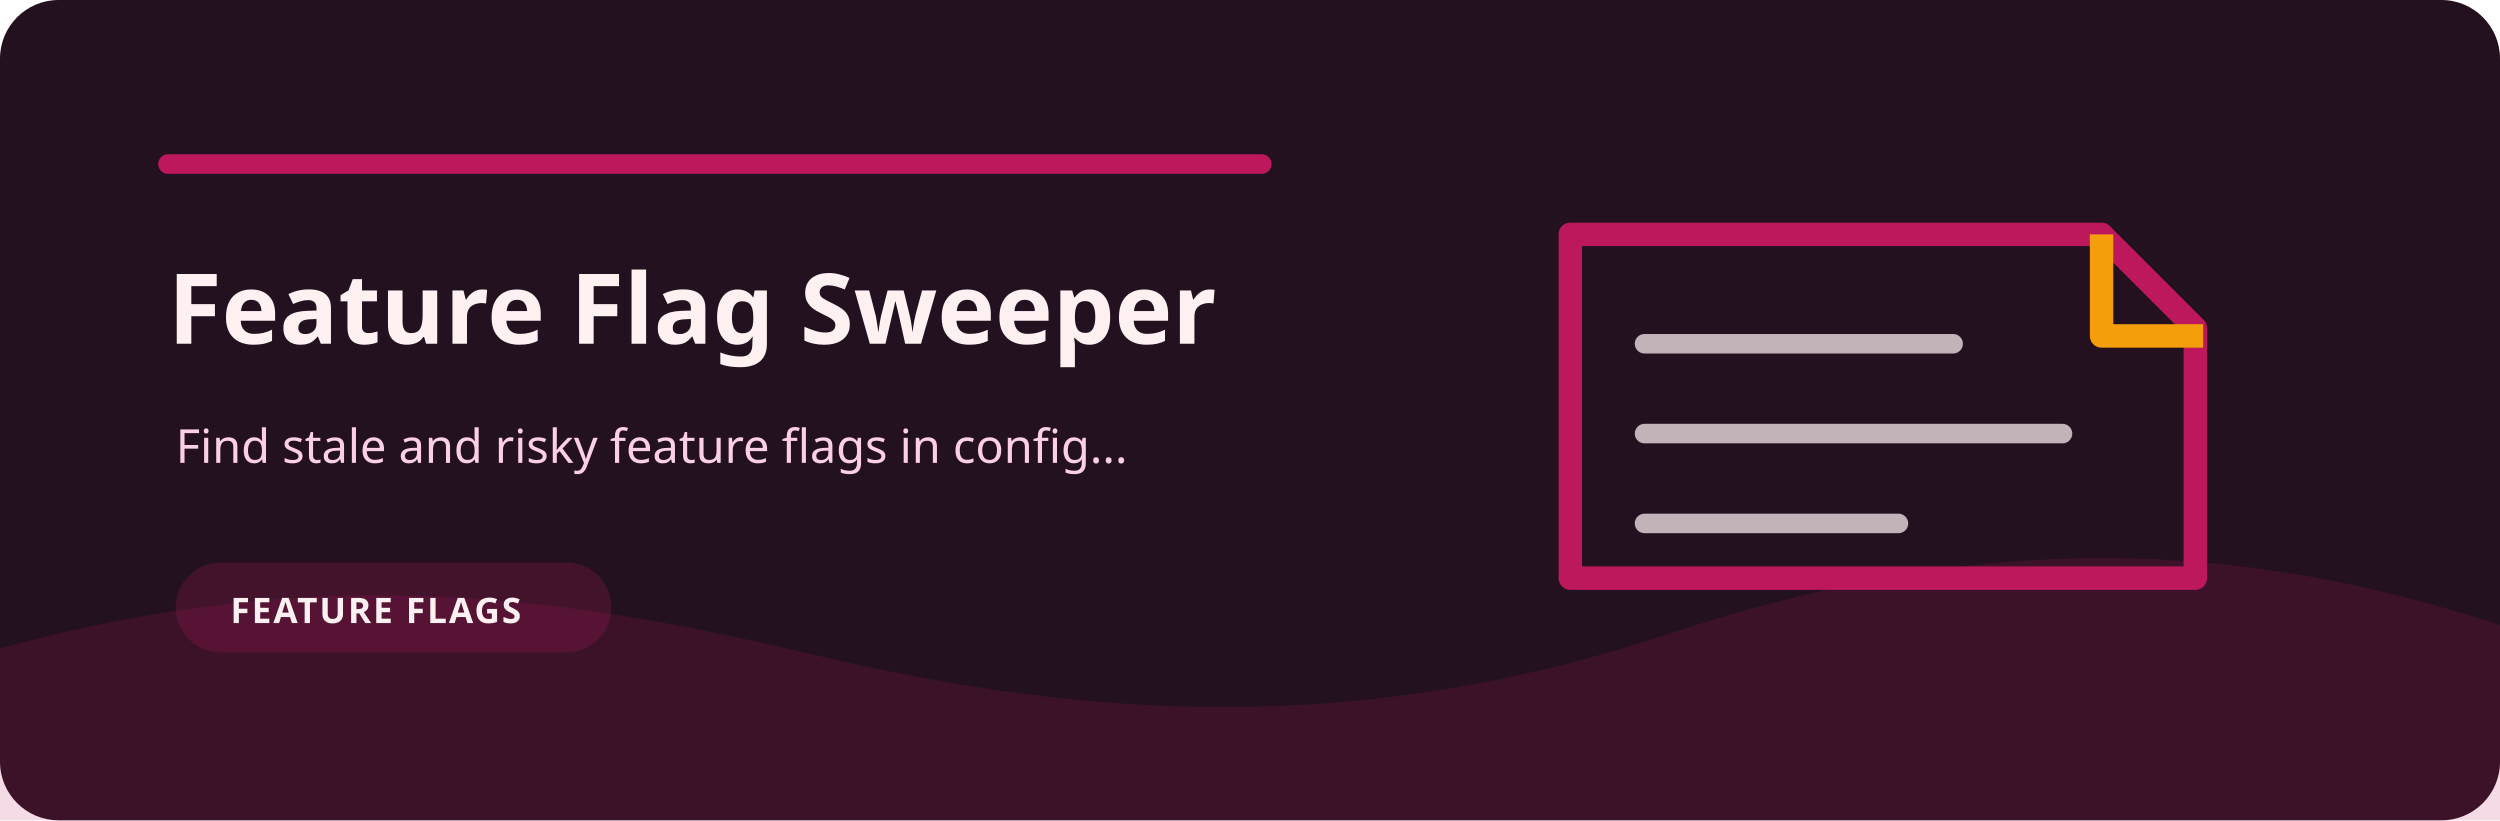
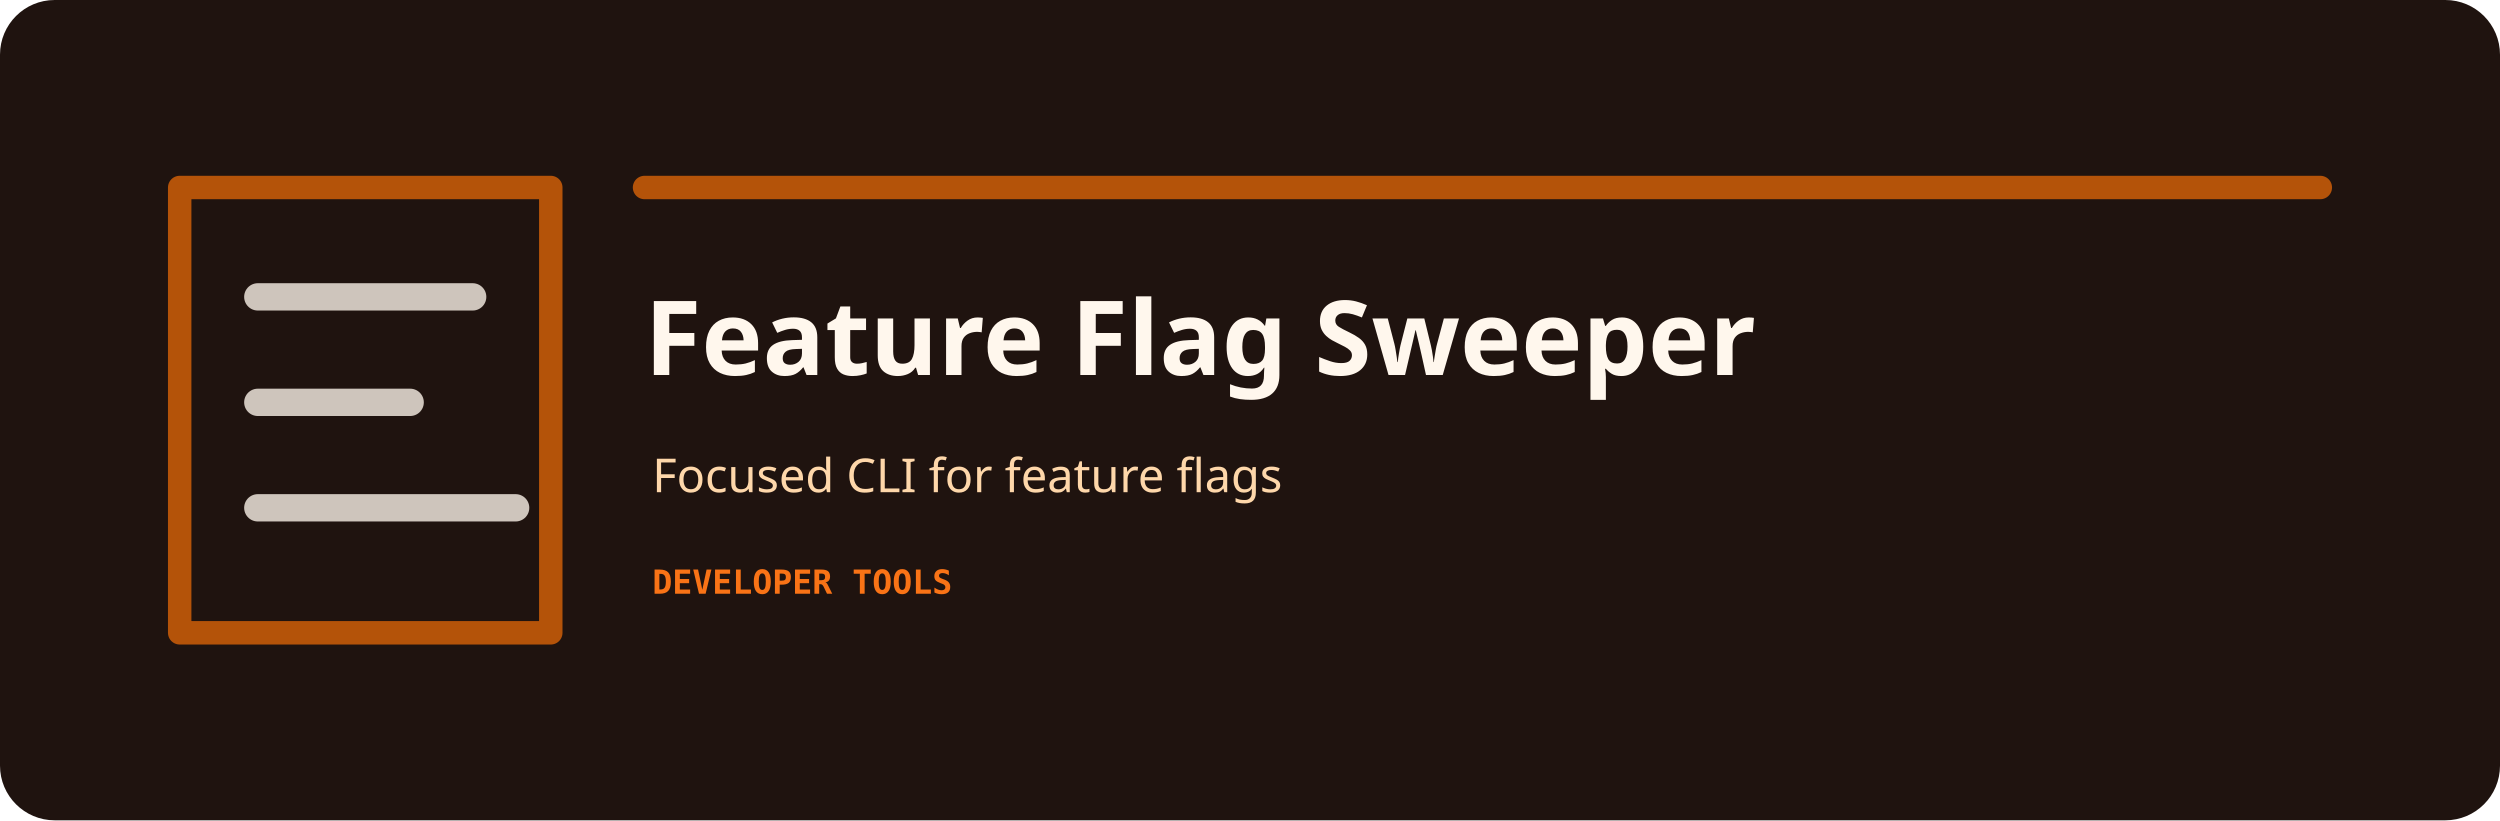
- <svg xmlns="http://www.w3.org/2000/svg" width="1280" height="420" viewBox="0 0 1280 420" fill="none" role="img" aria-label="Feature Flag Sweeper project cover">
-   <rect width="1280" height="420" rx="30" fill="#24111f" />
-   <path d="M0 332C168 286 293 306 420 336C560 369 699 376 853 325C1018 270 1148 277 1280 320V420H0V332Z" fill="#be185d" opacity=".16" />
-   <path d="M86 84h560" stroke="#be185d" stroke-width="10" stroke-linecap="round" />
-   <text x="86" y="176" fill="#fff1f2" font-family="Aptos, Segoe UI, ui-sans-serif, system-ui" font-size="50" font-weight="800">Feature Flag Sweeper</text>
-   <text x="90" y="237" fill="#fbcfe8" font-family="Aptos, Segoe UI, ui-sans-serif, system-ui" font-size="24" font-weight="500">Find stale and risky feature flags in config...</text>
-   <rect x="90" y="288" width="223" height="46" rx="23" fill="#be185d" opacity=".20" />
-   <text x="118" y="319" fill="#fff1f2" font-family="Aptos, Segoe UI, ui-sans-serif, system-ui" font-size="18" font-weight="800" letter-spacing="1">FEATURE FLAGS</text>
-   <path d="M804 120h272l48 48v128H804z" fill="none" stroke="#be185d" stroke-width="12" stroke-linejoin="round" />
-   <path d="M1076 120v52h52" fill="none" stroke="#f59e0b" stroke-width="12" stroke-linejoin="round" />
-   <path d="M842 176h158M842 222h214M842 268h130" stroke="#fff1f2" stroke-width="10" stroke-linecap="round" opacity=".72" />
+ <svg xmlns="http://www.w3.org/2000/svg" width="1280" height="420" viewBox="0 0 1280 420" fill="none" role="img" aria-label="Feature Flag Sweeper cover">
+   <rect width="1280" height="420" rx="28" fill="#1f130f" />
+   <path d="M92 96h190v228H92zM330 96h858" stroke="#b45309" stroke-width="12" stroke-linecap="round" stroke-linejoin="round" />
+   <path d="M132 152h110M132 206h78M132 260h132" stroke="#fff7ed" stroke-width="14" stroke-linecap="round" opacity=".78" />
+   <text x="330" y="192" fill="#fff7ed" font-family="Plus Jakarta Sans, ui-sans-serif, system-ui" font-size="53" font-weight="850">Feature Flag Sweeper</text>
+   <text x="334" y="252" fill="#fed7aa" font-family="Plus Jakarta Sans, ui-sans-serif, system-ui" font-size="24">Focused CLI for feature flags</text>
+   <text x="334" y="304" fill="#f97316" font-family="ui-monospace, SFMono-Regular, Menlo, monospace" font-size="17" font-weight="700">DEVELOPER TOOLS</text>
</svg>
